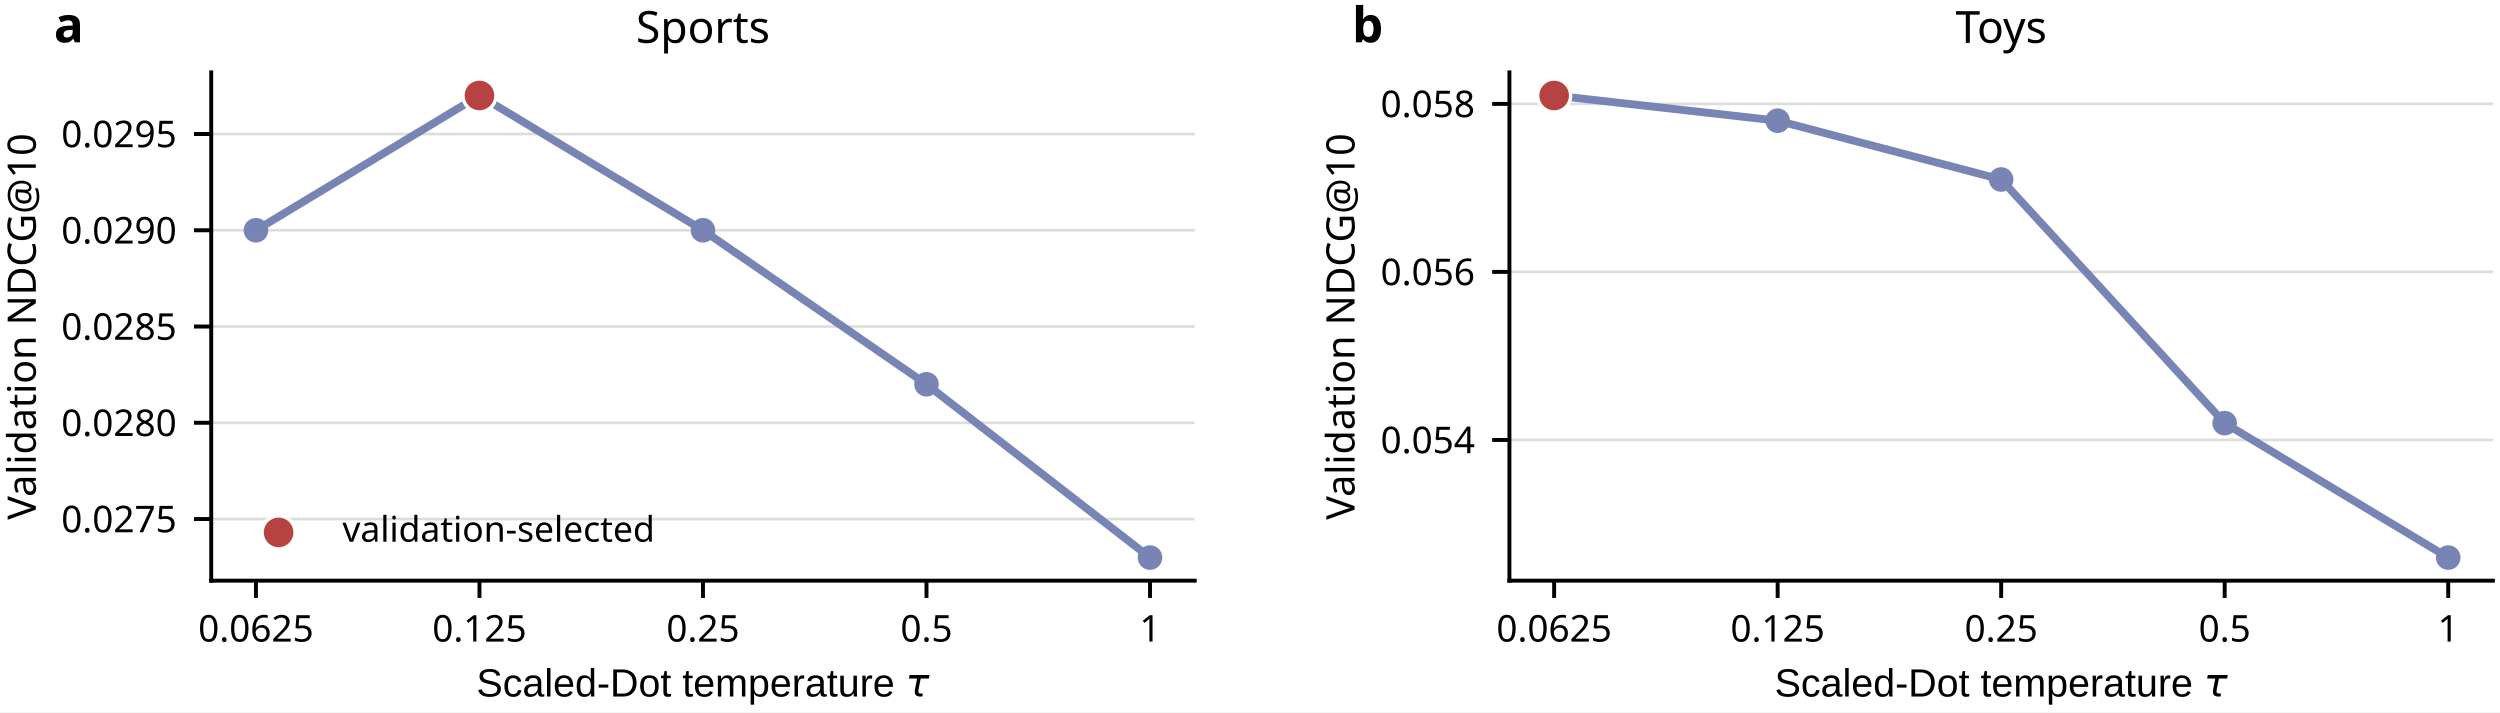
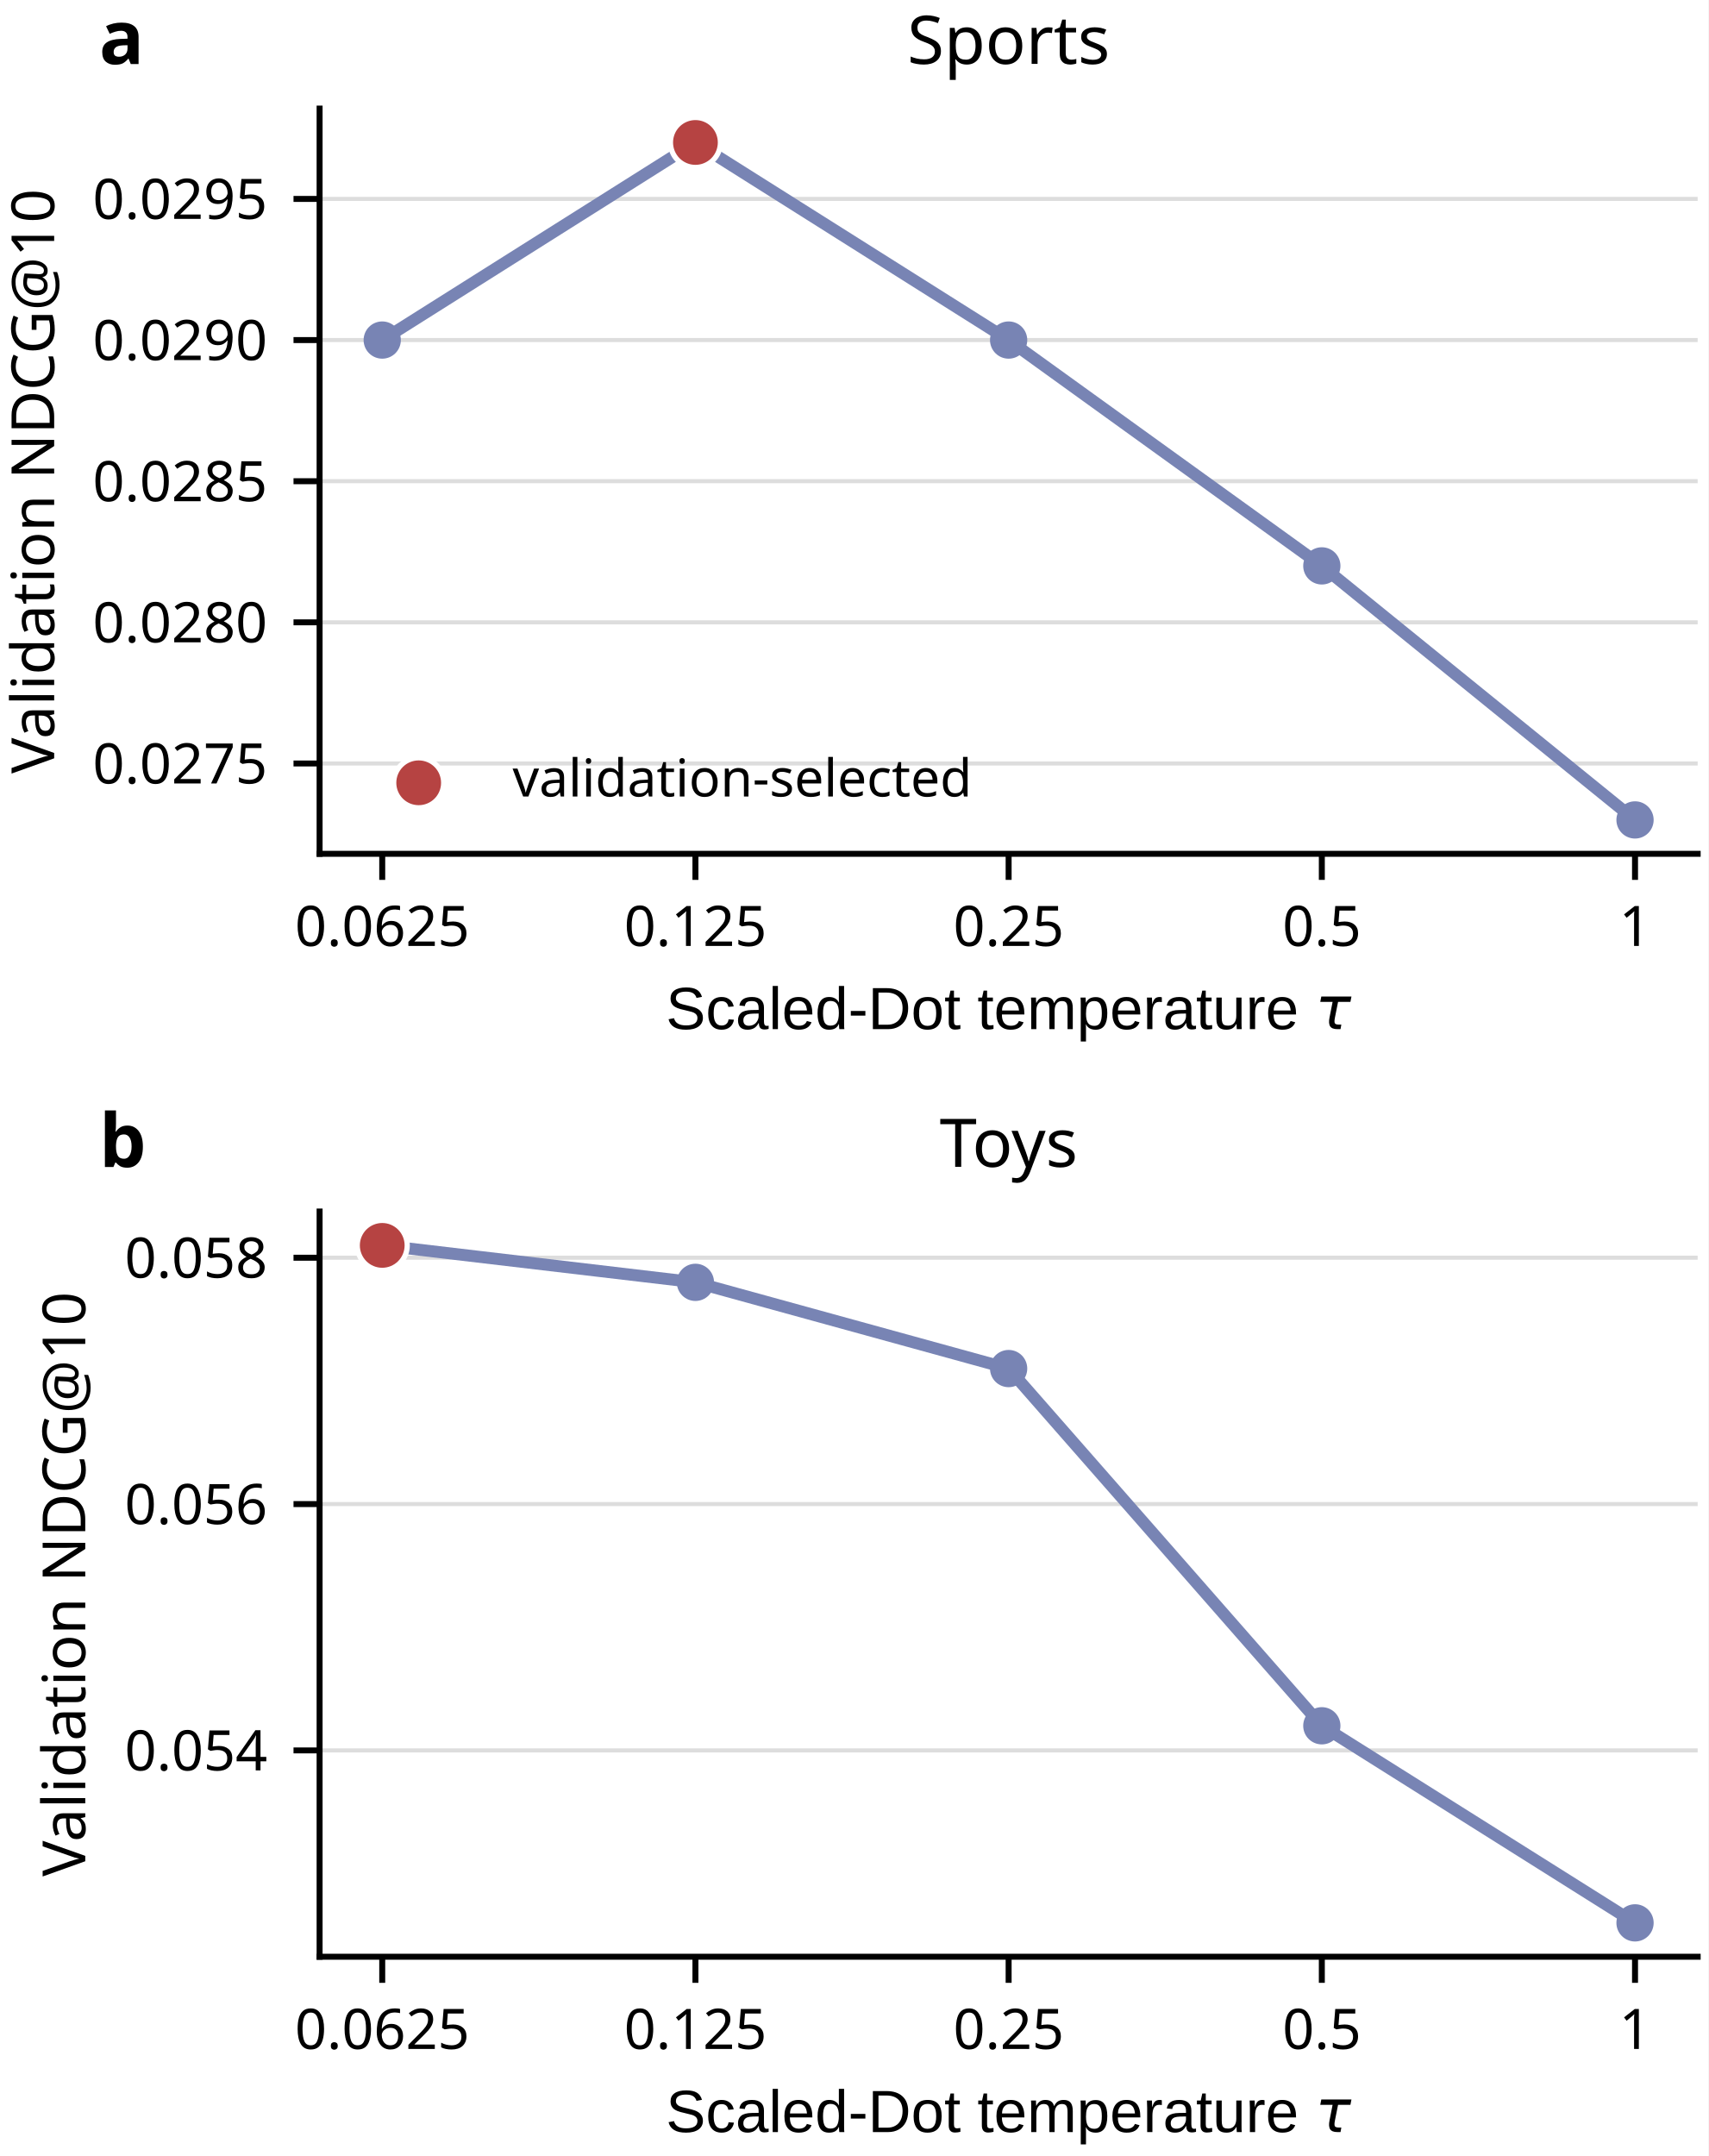
- <svg xmlns="http://www.w3.org/2000/svg" xmlns:xlink="http://www.w3.org/1999/xlink" width="507.653pt" height="144.651pt" viewBox="0 0 507.653 144.651" version="1.1">
+ <svg xmlns="http://www.w3.org/2000/svg" xmlns:xlink="http://www.w3.org/1999/xlink" width="229.287pt" height="289.314pt" viewBox="0 0 229.287 289.314" version="1.1">
  <defs>
    <style type="text/css">*{stroke-linejoin: round; stroke-linecap: butt}</style>
  </defs>
  <g id="figure_1">
    <g id="patch_1">
-       <path d="M 0 144.651  L 507.653 144.651  L 507.653 0  L 0 0  z " style="fill: #ffffff" />
+       <path d="M 0 289.314  L 229.287 289.314  L 229.287 0  L 0 0  z " style="fill: #ffffff" />
    </g>
    <g id="axes_1">
      <g id="patch_2">
-         <path d="M 42.893 117.912  L 242.6 117.912  L 242.6 14.7  L 42.893 14.7  z " style="fill: #ffffff" />
+         <path d="M 42.893 114.573  L 227.847 114.573  L 227.847 14.571  L 42.893 14.571  z " style="fill: #ffffff" />
      </g>
      <g id="matplotlib.axis_1">
        <g id="xtick_1">
          <g id="line2d_1">
            <defs>
-               <path id="mb08e2219c6" d="M 0 0  L 0 3.5  " style="stroke: #000000; stroke-width: 0.8" />
+               <path id="m3c9811745d" d="M 0 0  L 0 3.5  " style="stroke: #000000; stroke-width: 0.8" />
            </defs>
            <g>
-               <use xlink:href="#mb08e2219c6" x="51.971" y="117.912" style="stroke: #000000; stroke-width: 0.8" />
+               <use xlink:href="#m3c9811745d" x="51.3" y="114.573" style="stroke: #000000; stroke-width: 0.8" />
            </g>
          </g>
          <g id="text_1">
-             <text style="font: 7.5px 'sans-serif'; text-anchor: middle" x="51.971" y="130.28" transform="rotate(-0, 51.97095, 130.2801)">0.0625</text>
+             <text style="font: 7.5px 'sans-serif'; text-anchor: middle" x="51.3" y="126.941" transform="rotate(-0, 51.30034, 126.9413)">0.0625</text>
          </g>
        </g>
        <g id="xtick_2">
          <g id="line2d_2">
            <g>
-               <use xlink:href="#mb08e2219c6" x="97.359" y="117.912" style="stroke: #000000; stroke-width: 0.8" />
+               <use xlink:href="#m3c9811745d" x="93.335" y="114.573" style="stroke: #000000; stroke-width: 0.8" />
            </g>
          </g>
          <g id="text_2">
-             <text style="font: 7.5px 'sans-serif'; text-anchor: middle" x="97.359" y="130.28" transform="rotate(-0, 97.35888, 130.2801)">0.125</text>
+             <text style="font: 7.5px 'sans-serif'; text-anchor: middle" x="93.335" y="126.941" transform="rotate(-0, 93.33525, 126.9413)">0.125</text>
          </g>
        </g>
        <g id="xtick_3">
          <g id="line2d_3">
            <g>
-               <use xlink:href="#mb08e2219c6" x="142.747" y="117.912" style="stroke: #000000; stroke-width: 0.8" />
+               <use xlink:href="#m3c9811745d" x="135.37" y="114.573" style="stroke: #000000; stroke-width: 0.8" />
            </g>
          </g>
          <g id="text_3">
-             <text style="font: 7.5px 'sans-serif'; text-anchor: middle" x="142.747" y="130.28" transform="rotate(-0, 142.7468, 130.2801)">0.25</text>
+             <text style="font: 7.5px 'sans-serif'; text-anchor: middle" x="135.37" y="126.941" transform="rotate(-0, 135.3702, 126.9413)">0.25</text>
          </g>
        </g>
        <g id="xtick_4">
          <g id="line2d_4">
            <g>
-               <use xlink:href="#mb08e2219c6" x="188.135" y="117.912" style="stroke: #000000; stroke-width: 0.8" />
+               <use xlink:href="#m3c9811745d" x="177.405" y="114.573" style="stroke: #000000; stroke-width: 0.8" />
            </g>
          </g>
          <g id="text_4">
-             <text style="font: 7.5px 'sans-serif'; text-anchor: middle" x="188.135" y="130.28" transform="rotate(-0, 188.1347, 130.2801)">0.5</text>
+             <text style="font: 7.5px 'sans-serif'; text-anchor: middle" x="177.405" y="126.941" transform="rotate(-0, 177.4051, 126.9413)">0.5</text>
          </g>
        </g>
        <g id="xtick_5">
          <g id="line2d_5">
            <g>
-               <use xlink:href="#mb08e2219c6" x="233.523" y="117.912" style="stroke: #000000; stroke-width: 0.8" />
+               <use xlink:href="#m3c9811745d" x="219.44" y="114.573" style="stroke: #000000; stroke-width: 0.8" />
            </g>
          </g>
          <g id="text_5">
-             <text style="font: 7.5px 'sans-serif'; text-anchor: middle" x="233.523" y="130.28" transform="rotate(-0, 233.5227, 130.2801)">1</text>
+             <text style="font: 7.5px 'sans-serif'; text-anchor: middle" x="219.44" y="126.941" transform="rotate(-0, 219.44, 126.9413)">1</text>
          </g>
        </g>
        <g id="text_6">
-           <g transform="translate(96.74681 141.6107)">
+           <g transform="translate(89.37016 138.2719)">
            <text>
              <tspan style="font: 8px 'Arial'" x="0 5.336 9.336 13.785 15.562 20.012 24.461 27.125 32.902 37.352 39.574 41.797 44.02 48.469 55.133 59.582 64.031 66.695 71.145 73.367 77.816 80.48 84.93" y="-0.172">Scaled-Dot temperature </tspan>
              <tspan style="font: oblique 8px 'DejaVu Sans'" x="87.152" y="-0.172">τ</tspan>
            </text>
          </g>
        </g>
      </g>
      <g id="matplotlib.axis_2">
        <g id="ytick_1">
          <g id="line2d_6">
-             <path d="M 42.893 105.401  L 242.6 105.401  " clip-path="url(#p264fac963e)" style="fill: none; stroke: #dddddd; stroke-width: 0.55; stroke-linecap: square" />
+             <path d="M 42.893 102.452  L 227.847 102.452  " clip-path="url(#pe7f689b667)" style="fill: none; stroke: #dddddd; stroke-width: 0.55; stroke-linecap: square" />
          </g>
          <g id="line2d_7">
            <defs>
-               <path id="m45811c9461" d="M 0 0  L -3.5 0  " style="stroke: #000000; stroke-width: 0.8" />
+               <path id="md7b48480f8" d="M 0 0  L -3.5 0  " style="stroke: #000000; stroke-width: 0.8" />
            </defs>
            <g>
-               <use xlink:href="#m45811c9461" x="42.893" y="105.401" style="stroke: #000000; stroke-width: 0.8" />
+               <use xlink:href="#md7b48480f8" x="42.893" y="102.452" style="stroke: #000000; stroke-width: 0.8" />
            </g>
          </g>
          <g id="text_7">
-             <text style="font: 7.5px 'sans-serif'; text-anchor: end" x="35.893" y="108.085" transform="rotate(-0, 35.89336, 108.0854)">0.0275</text>
+             <text style="font: 7.5px 'sans-serif'; text-anchor: end" x="35.893" y="105.136" transform="rotate(-0, 35.89336, 105.1357)">0.0275</text>
          </g>
        </g>
        <g id="ytick_2">
          <g id="line2d_8">
-             <path d="M 42.893 85.853  L 242.6 85.853  " clip-path="url(#p264fac963e)" style="fill: none; stroke: #dddddd; stroke-width: 0.55; stroke-linecap: square" />
+             <path d="M 42.893 83.512  L 227.847 83.512  " clip-path="url(#pe7f689b667)" style="fill: none; stroke: #dddddd; stroke-width: 0.55; stroke-linecap: square" />
          </g>
          <g id="line2d_9">
            <g>
-               <use xlink:href="#m45811c9461" x="42.893" y="85.853" style="stroke: #000000; stroke-width: 0.8" />
+               <use xlink:href="#md7b48480f8" x="42.893" y="83.512" style="stroke: #000000; stroke-width: 0.8" />
            </g>
          </g>
          <g id="text_8">
-             <text style="font: 7.5px 'sans-serif'; text-anchor: end" x="35.893" y="88.538" transform="rotate(-0, 35.89336, 88.53764)">0.0280</text>
+             <text style="font: 7.5px 'sans-serif'; text-anchor: end" x="35.893" y="86.196" transform="rotate(-0, 35.89336, 86.196)">0.0280</text>
          </g>
        </g>
        <g id="ytick_3">
          <g id="line2d_10">
-             <path d="M 42.893 66.306  L 242.6 66.306  " clip-path="url(#p264fac963e)" style="fill: none; stroke: #dddddd; stroke-width: 0.55; stroke-linecap: square" />
+             <path d="M 42.893 64.572  L 227.847 64.572  " clip-path="url(#pe7f689b667)" style="fill: none; stroke: #dddddd; stroke-width: 0.55; stroke-linecap: square" />
          </g>
          <g id="line2d_11">
            <g>
-               <use xlink:href="#m45811c9461" x="42.893" y="66.306" style="stroke: #000000; stroke-width: 0.8" />
+               <use xlink:href="#md7b48480f8" x="42.893" y="64.572" style="stroke: #000000; stroke-width: 0.8" />
            </g>
          </g>
          <g id="text_9">
-             <text style="font: 7.5px 'sans-serif'; text-anchor: end" x="35.893" y="68.99" transform="rotate(-0, 35.89336, 68.98991)">0.0285</text>
+             <text style="font: 7.5px 'sans-serif'; text-anchor: end" x="35.893" y="67.256" transform="rotate(-0, 35.89336, 67.2563)">0.0285</text>
          </g>
        </g>
        <g id="ytick_4">
          <g id="line2d_12">
-             <path d="M 42.893 46.758  L 242.6 46.758  " clip-path="url(#p264fac963e)" style="fill: none; stroke: #dddddd; stroke-width: 0.55; stroke-linecap: square" />
+             <path d="M 42.893 45.632  L 227.847 45.632  " clip-path="url(#pe7f689b667)" style="fill: none; stroke: #dddddd; stroke-width: 0.55; stroke-linecap: square" />
          </g>
          <g id="line2d_13">
            <g>
-               <use xlink:href="#m45811c9461" x="42.893" y="46.758" style="stroke: #000000; stroke-width: 0.8" />
+               <use xlink:href="#md7b48480f8" x="42.893" y="45.632" style="stroke: #000000; stroke-width: 0.8" />
            </g>
          </g>
          <g id="text_10">
-             <text style="font: 7.5px 'sans-serif'; text-anchor: end" x="35.893" y="49.442" transform="rotate(-0, 35.89336, 49.44218)">0.0290</text>
+             <text style="font: 7.5px 'sans-serif'; text-anchor: end" x="35.893" y="48.317" transform="rotate(-0, 35.89336, 48.3166)">0.0290</text>
          </g>
        </g>
        <g id="ytick_5">
          <g id="line2d_14">
-             <path d="M 42.893 27.21  L 242.6 27.21  " clip-path="url(#p264fac963e)" style="fill: none; stroke: #dddddd; stroke-width: 0.55; stroke-linecap: square" />
+             <path d="M 42.893 26.693  L 227.847 26.693  " clip-path="url(#pe7f689b667)" style="fill: none; stroke: #dddddd; stroke-width: 0.55; stroke-linecap: square" />
          </g>
          <g id="line2d_15">
            <g>
-               <use xlink:href="#m45811c9461" x="42.893" y="27.21" style="stroke: #000000; stroke-width: 0.8" />
+               <use xlink:href="#md7b48480f8" x="42.893" y="26.693" style="stroke: #000000; stroke-width: 0.8" />
            </g>
          </g>
          <g id="text_11">
-             <text style="font: 7.5px 'sans-serif'; text-anchor: end" x="35.893" y="29.894" transform="rotate(-0, 35.89336, 29.89446)">0.0295</text>
+             <text style="font: 7.5px 'sans-serif'; text-anchor: end" x="35.893" y="29.377" transform="rotate(-0, 35.89336, 29.3769)">0.0295</text>
          </g>
        </g>
        <g id="text_12">
-           <text style="font: 8px 'sans-serif'; text-anchor: middle" x="7.272" y="66.306" transform="rotate(-90, 7.2725, 66.30573)">Validation NDCG@10</text>
+           <text style="font: 8px 'sans-serif'; text-anchor: middle" x="7.272" y="64.572" transform="rotate(-90, 7.2725, 64.57212)">Validation NDCG@10</text>
        </g>
      </g>
      <g id="line2d_16">
-         <path d="M 51.971 46.758  L 97.359 19.391  L 142.747 46.758  L 188.135 78.034  L 233.523 113.22  " clip-path="url(#p264fac963e)" style="fill: none; stroke: #7884b4; stroke-width: 1.6; stroke-linecap: square" />
+         <path d="M 51.3 45.632  L 93.335 19.117  L 135.37 45.632  L 177.405 75.936  L 219.44 110.027  " clip-path="url(#pe7f689b667)" style="fill: none; stroke: #7884b4; stroke-width: 1.6; stroke-linecap: square" />
        <defs>
-           <path id="mdfc8ecd725" d="M 0 2  C 0.53 2 1.039 1.789 1.414 1.414  C 1.789 1.039 2 0.53 2 0  C 2 -0.53 1.789 -1.039 1.414 -1.414  C 1.039 -1.789 0.53 -2 0 -2  C -0.53 -2 -1.039 -1.789 -1.414 -1.414  C -1.789 -1.039 -2 -0.53 -2 0  C -2 0.53 -1.789 1.039 -1.414 1.414  C -1.039 1.789 -0.53 2 0 2  z " style="stroke: #7884b4" />
+           <path id="mcf4e08d066" d="M 0 2  C 0.53 2 1.039 1.789 1.414 1.414  C 1.789 1.039 2 0.53 2 0  C 2 -0.53 1.789 -1.039 1.414 -1.414  C 1.039 -1.789 0.53 -2 0 -2  C -0.53 -2 -1.039 -1.789 -1.414 -1.414  C -1.789 -1.039 -2 -0.53 -2 0  C -2 0.53 -1.789 1.039 -1.414 1.414  C -1.039 1.789 -0.53 2 0 2  z " style="stroke: #7884b4" />
        </defs>
-         <g clip-path="url(#p264fac963e)">
-           <use xlink:href="#mdfc8ecd725" x="51.971" y="46.758" style="fill: #7884b4; stroke: #7884b4" />
-           <use xlink:href="#mdfc8ecd725" x="97.359" y="19.391" style="fill: #7884b4; stroke: #7884b4" />
-           <use xlink:href="#mdfc8ecd725" x="142.747" y="46.758" style="fill: #7884b4; stroke: #7884b4" />
-           <use xlink:href="#mdfc8ecd725" x="188.135" y="78.034" style="fill: #7884b4; stroke: #7884b4" />
-           <use xlink:href="#mdfc8ecd725" x="233.523" y="113.22" style="fill: #7884b4; stroke: #7884b4" />
+         <g clip-path="url(#pe7f689b667)">
+           <use xlink:href="#mcf4e08d066" x="51.3" y="45.632" style="fill: #7884b4; stroke: #7884b4" />
+           <use xlink:href="#mcf4e08d066" x="93.335" y="19.117" style="fill: #7884b4; stroke: #7884b4" />
+           <use xlink:href="#mcf4e08d066" x="135.37" y="45.632" style="fill: #7884b4; stroke: #7884b4" />
+           <use xlink:href="#mcf4e08d066" x="177.405" y="75.936" style="fill: #7884b4; stroke: #7884b4" />
+           <use xlink:href="#mcf4e08d066" x="219.44" y="110.027" style="fill: #7884b4; stroke: #7884b4" />
        </g>
      </g>
      <g id="patch_3">
-         <path d="M 42.893 117.912  L 42.893 14.7  " style="fill: none; stroke: #000000; stroke-width: 0.8; stroke-linejoin: miter; stroke-linecap: square" />
+         <path d="M 42.893 114.573  L 42.893 14.571  " style="fill: none; stroke: #000000; stroke-width: 0.8; stroke-linejoin: miter; stroke-linecap: square" />
      </g>
      <g id="patch_4">
-         <path d="M 42.893 117.912  L 242.6 117.912  " style="fill: none; stroke: #000000; stroke-width: 0.8; stroke-linejoin: miter; stroke-linecap: square" />
+         <path d="M 42.893 114.573  L 227.847 114.573  " style="fill: none; stroke: #000000; stroke-width: 0.8; stroke-linejoin: miter; stroke-linecap: square" />
      </g>
      <g id="PathCollection_1">
        <defs>
-           <path id="m06d09e2edf" d="M 0 3.354  C 0.89 3.354 1.743 3.001 2.372 2.372  C 3.001 1.743 3.354 0.89 3.354 0  C 3.354 -0.89 3.001 -1.743 2.372 -2.372  C 1.743 -3.001 0.89 -3.354 0 -3.354  C -0.89 -3.354 -1.743 -3.001 -2.372 -2.372  C -3.001 -1.743 -3.354 -0.89 -3.354 0  C -3.354 0.89 -3.001 1.743 -2.372 2.372  C -1.743 3.001 -0.89 3.354 0 3.354  z " style="stroke: #ffffff; stroke-width: 0.7" />
+           <path id="m308ad9f6ee" d="M 0 3.354  C 0.89 3.354 1.743 3.001 2.372 2.372  C 3.001 1.743 3.354 0.89 3.354 0  C 3.354 -0.89 3.001 -1.743 2.372 -2.372  C 1.743 -3.001 0.89 -3.354 0 -3.354  C -0.89 -3.354 -1.743 -3.001 -2.372 -2.372  C -3.001 -1.743 -3.354 -0.89 -3.354 0  C -3.354 0.89 -3.001 1.743 -2.372 2.372  C -1.743 3.001 -0.89 3.354 0 3.354  z " style="stroke: #ffffff; stroke-width: 0.7" />
        </defs>
-         <g clip-path="url(#p264fac963e)">
-           <use xlink:href="#m06d09e2edf" x="97.359" y="19.391" style="fill: #b64342; stroke: #ffffff; stroke-width: 0.7" />
+         <g clip-path="url(#pe7f689b667)">
+           <use xlink:href="#m308ad9f6ee" x="93.335" y="19.117" style="fill: #b64342; stroke: #ffffff; stroke-width: 0.7" />
        </g>
      </g>
      <g id="text_13">
-         <text style="font: 700 10px 'sans-serif'; text-anchor: start" x="10.94" y="8.598" transform="rotate(-0, 10.94026, 8.597813)">a</text>
+         <text style="font: 700 10px 'sans-serif'; text-anchor: start" x="13.301" y="8.598" transform="rotate(-0, 13.30078, 8.597812)">a</text>
      </g>
      <g id="text_14">
-         <text style="font: 9px 'sans-serif'; text-anchor: middle" x="142.747" y="8.7" transform="rotate(-0, 142.7468, 8.69973)">Sports</text>
+         <text style="font: 9px 'sans-serif'; text-anchor: middle" x="135.37" y="8.571" transform="rotate(-0, 135.3702, 8.571315)">Sports</text>
      </g>
      <g id="legend_1">
        <g id="PathCollection_2">
          <g>
-             <use xlink:href="#m06d09e2edf" x="56.573" y="108.111" style="fill: #b64342; stroke: #ffffff; stroke-width: 0.7" />
+             <use xlink:href="#m308ad9f6ee" x="56.193" y="105.044" style="fill: #b64342; stroke: #ffffff; stroke-width: 0.7" />
          </g>
        </g>
        <g id="text_15">
-           <text style="font: 7.2px 'sans-serif'; text-anchor: start" x="69.533" y="110.001" transform="rotate(-0, 69.53336, 110.0007)">validation-selected</text>
+           <text style="font: 7px 'sans-serif'; text-anchor: start" x="68.793" y="106.882" transform="rotate(-0, 68.79336, 106.8817)">validation-selected</text>
        </g>
      </g>
    </g>
    <g id="axes_2">
      <g id="patch_5">
-         <path d="M 306.506 117.912  L 506.213 117.912  L 506.213 14.7  L 306.506 14.7  z " style="fill: #ffffff" />
+         <path d="M 42.893 262.575  L 227.847 262.575  L 227.847 162.574  L 42.893 162.574  z " style="fill: #ffffff" />
      </g>
      <g id="matplotlib.axis_3">
        <g id="xtick_6">
          <g id="line2d_17">
            <g>
-               <use xlink:href="#mb08e2219c6" x="315.584" y="117.912" style="stroke: #000000; stroke-width: 0.8" />
+               <use xlink:href="#m3c9811745d" x="51.3" y="262.575" style="stroke: #000000; stroke-width: 0.8" />
            </g>
          </g>
          <g id="text_16">
-             <text style="font: 7.5px 'sans-serif'; text-anchor: middle" x="315.584" y="130.28" transform="rotate(-0, 315.584, 130.2801)">0.0625</text>
+             <text style="font: 7.5px 'sans-serif'; text-anchor: middle" x="51.3" y="274.944" transform="rotate(-0, 51.30034, 274.9437)">0.0625</text>
          </g>
        </g>
        <g id="xtick_7">
          <g id="line2d_18">
            <g>
-               <use xlink:href="#mb08e2219c6" x="360.972" y="117.912" style="stroke: #000000; stroke-width: 0.8" />
+               <use xlink:href="#m3c9811745d" x="93.335" y="262.575" style="stroke: #000000; stroke-width: 0.8" />
            </g>
          </g>
          <g id="text_17">
-             <text style="font: 7.5px 'sans-serif'; text-anchor: middle" x="360.972" y="130.28" transform="rotate(-0, 360.972, 130.2801)">0.125</text>
+             <text style="font: 7.5px 'sans-serif'; text-anchor: middle" x="93.335" y="274.944" transform="rotate(-0, 93.33525, 274.9437)">0.125</text>
          </g>
        </g>
        <g id="xtick_8">
          <g id="line2d_19">
            <g>
-               <use xlink:href="#mb08e2219c6" x="406.36" y="117.912" style="stroke: #000000; stroke-width: 0.8" />
+               <use xlink:href="#m3c9811745d" x="135.37" y="262.575" style="stroke: #000000; stroke-width: 0.8" />
            </g>
          </g>
          <g id="text_18">
-             <text style="font: 7.5px 'sans-serif'; text-anchor: middle" x="406.36" y="130.28" transform="rotate(-0, 406.3599, 130.2801)">0.25</text>
+             <text style="font: 7.5px 'sans-serif'; text-anchor: middle" x="135.37" y="274.944" transform="rotate(-0, 135.3702, 274.9437)">0.25</text>
          </g>
        </g>
        <g id="xtick_9">
          <g id="line2d_20">
            <g>
-               <use xlink:href="#mb08e2219c6" x="451.748" y="117.912" style="stroke: #000000; stroke-width: 0.8" />
+               <use xlink:href="#m3c9811745d" x="177.405" y="262.575" style="stroke: #000000; stroke-width: 0.8" />
            </g>
          </g>
          <g id="text_19">
-             <text style="font: 7.5px 'sans-serif'; text-anchor: middle" x="451.748" y="130.28" transform="rotate(-0, 451.7478, 130.2801)">0.5</text>
+             <text style="font: 7.5px 'sans-serif'; text-anchor: middle" x="177.405" y="274.944" transform="rotate(-0, 177.4051, 274.9437)">0.5</text>
          </g>
        </g>
        <g id="xtick_10">
          <g id="line2d_21">
            <g>
-               <use xlink:href="#mb08e2219c6" x="497.136" y="117.912" style="stroke: #000000; stroke-width: 0.8" />
+               <use xlink:href="#m3c9811745d" x="219.44" y="262.575" style="stroke: #000000; stroke-width: 0.8" />
            </g>
          </g>
          <g id="text_20">
-             <text style="font: 7.5px 'sans-serif'; text-anchor: middle" x="497.136" y="130.28" transform="rotate(-0, 497.1358, 130.2801)">1</text>
+             <text style="font: 7.5px 'sans-serif'; text-anchor: middle" x="219.44" y="274.944" transform="rotate(-0, 219.44, 274.9437)">1</text>
          </g>
        </g>
        <g id="text_21">
-           <g transform="translate(360.3599 141.6107)">
+           <g transform="translate(89.37016 286.2743)">
            <text>
              <tspan style="font: 8px 'Arial'" x="0 5.336 9.336 13.785 15.562 20.012 24.461 27.125 32.902 37.352 39.574 41.797 44.02 48.469 55.133 59.582 64.031 66.695 71.145 73.367 77.816 80.48 84.93" y="-0.172">Scaled-Dot temperature </tspan>
              <tspan style="font: oblique 8px 'DejaVu Sans'" x="87.152" y="-0.172">τ</tspan>
            </text>
          </g>
        </g>
      </g>
      <g id="matplotlib.axis_4">
        <g id="ytick_6">
          <g id="line2d_22">
-             <path d="M 306.506 89.337  L 506.213 89.337  " clip-path="url(#p19d695ddb6)" style="fill: none; stroke: #dddddd; stroke-width: 0.55; stroke-linecap: square" />
+             <path d="M 42.893 234.889  L 227.847 234.889  " clip-path="url(#pdf3e0b7925)" style="fill: none; stroke: #dddddd; stroke-width: 0.55; stroke-linecap: square" />
          </g>
          <g id="line2d_23">
            <g>
-               <use xlink:href="#m45811c9461" x="306.506" y="89.337" style="stroke: #000000; stroke-width: 0.8" />
+               <use xlink:href="#md7b48480f8" x="42.893" y="234.889" style="stroke: #000000; stroke-width: 0.8" />
            </g>
          </g>
          <g id="text_22">
-             <text style="font: 7.5px 'sans-serif'; text-anchor: end" x="299.506" y="92.021" transform="rotate(-0, 299.5065, 92.02069)">0.054</text>
+             <text style="font: 7.5px 'sans-serif'; text-anchor: end" x="35.893" y="237.573" transform="rotate(-0, 35.89336, 237.5731)">0.054</text>
          </g>
        </g>
        <g id="ytick_7">
          <g id="line2d_24">
-             <path d="M 306.506 55.217  L 506.213 55.217  " clip-path="url(#p19d695ddb6)" style="fill: none; stroke: #dddddd; stroke-width: 0.55; stroke-linecap: square" />
+             <path d="M 42.893 201.831  L 227.847 201.831  " clip-path="url(#pdf3e0b7925)" style="fill: none; stroke: #dddddd; stroke-width: 0.55; stroke-linecap: square" />
          </g>
          <g id="line2d_25">
            <g>
-               <use xlink:href="#m45811c9461" x="306.506" y="55.217" style="stroke: #000000; stroke-width: 0.8" />
+               <use xlink:href="#md7b48480f8" x="42.893" y="201.831" style="stroke: #000000; stroke-width: 0.8" />
            </g>
          </g>
          <g id="text_23">
-             <text style="font: 7.5px 'sans-serif'; text-anchor: end" x="299.506" y="57.901" transform="rotate(-0, 299.5065, 57.90102)">0.056</text>
+             <text style="font: 7.5px 'sans-serif'; text-anchor: end" x="35.893" y="204.515" transform="rotate(-0, 35.89336, 204.5147)">0.056</text>
          </g>
        </g>
        <g id="ytick_8">
          <g id="line2d_26">
-             <path d="M 306.506 21.097  L 506.213 21.097  " clip-path="url(#p19d695ddb6)" style="fill: none; stroke: #dddddd; stroke-width: 0.55; stroke-linecap: square" />
+             <path d="M 42.893 168.772  L 227.847 168.772  " clip-path="url(#pdf3e0b7925)" style="fill: none; stroke: #dddddd; stroke-width: 0.55; stroke-linecap: square" />
          </g>
          <g id="line2d_27">
            <g>
-               <use xlink:href="#m45811c9461" x="306.506" y="21.097" style="stroke: #000000; stroke-width: 0.8" />
+               <use xlink:href="#md7b48480f8" x="42.893" y="168.772" style="stroke: #000000; stroke-width: 0.8" />
            </g>
          </g>
          <g id="text_24">
-             <text style="font: 7.5px 'sans-serif'; text-anchor: end" x="299.506" y="23.781" transform="rotate(-0, 299.5065, 23.78135)">0.058</text>
+             <text style="font: 7.5px 'sans-serif'; text-anchor: end" x="35.893" y="171.456" transform="rotate(-0, 35.89336, 171.4563)">0.058</text>
          </g>
        </g>
        <g id="text_25">
-           <text style="font: 8px 'sans-serif'; text-anchor: middle" x="275.056" y="66.306" transform="rotate(-90, 275.0563, 66.30573)">Validation NDCG@10</text>
+           <text style="font: 8px 'sans-serif'; text-anchor: middle" x="11.443" y="212.575" transform="rotate(-90, 11.4432, 212.5745)">Validation NDCG@10</text>
        </g>
      </g>
      <g id="line2d_28">
-         <path d="M 315.584 19.391  L 360.972 24.509  L 406.36 36.451  L 451.748 85.925  L 497.136 113.22  " clip-path="url(#p19d695ddb6)" style="fill: none; stroke: #7884b4; stroke-width: 1.6; stroke-linecap: square" />
-         <g clip-path="url(#p19d695ddb6)">
-           <use xlink:href="#mdfc8ecd725" x="315.584" y="19.391" style="fill: #7884b4; stroke: #7884b4" />
-           <use xlink:href="#mdfc8ecd725" x="360.972" y="24.509" style="fill: #7884b4; stroke: #7884b4" />
-           <use xlink:href="#mdfc8ecd725" x="406.36" y="36.451" style="fill: #7884b4; stroke: #7884b4" />
-           <use xlink:href="#mdfc8ecd725" x="451.748" y="85.925" style="fill: #7884b4; stroke: #7884b4" />
-           <use xlink:href="#mdfc8ecd725" x="497.136" y="113.22" style="fill: #7884b4; stroke: #7884b4" />
+         <path d="M 51.3 167.119  L 93.335 172.078  L 135.37 183.648  L 177.405 231.583  L 219.44 258.03  " clip-path="url(#pdf3e0b7925)" style="fill: none; stroke: #7884b4; stroke-width: 1.6; stroke-linecap: square" />
+         <g clip-path="url(#pdf3e0b7925)">
+           <use xlink:href="#mcf4e08d066" x="51.3" y="167.119" style="fill: #7884b4; stroke: #7884b4" />
+           <use xlink:href="#mcf4e08d066" x="93.335" y="172.078" style="fill: #7884b4; stroke: #7884b4" />
+           <use xlink:href="#mcf4e08d066" x="135.37" y="183.648" style="fill: #7884b4; stroke: #7884b4" />
+           <use xlink:href="#mcf4e08d066" x="177.405" y="231.583" style="fill: #7884b4; stroke: #7884b4" />
+           <use xlink:href="#mcf4e08d066" x="219.44" y="258.03" style="fill: #7884b4; stroke: #7884b4" />
        </g>
      </g>
      <g id="patch_6">
-         <path d="M 306.506 117.912  L 306.506 14.7  " style="fill: none; stroke: #000000; stroke-width: 0.8; stroke-linejoin: miter; stroke-linecap: square" />
+         <path d="M 42.893 262.575  L 42.893 162.574  " style="fill: none; stroke: #000000; stroke-width: 0.8; stroke-linejoin: miter; stroke-linecap: square" />
      </g>
      <g id="patch_7">
-         <path d="M 306.506 117.912  L 506.213 117.912  " style="fill: none; stroke: #000000; stroke-width: 0.8; stroke-linejoin: miter; stroke-linecap: square" />
+         <path d="M 42.893 262.575  L 227.847 262.575  " style="fill: none; stroke: #000000; stroke-width: 0.8; stroke-linejoin: miter; stroke-linecap: square" />
      </g>
      <g id="PathCollection_3">
-         <g clip-path="url(#p19d695ddb6)">
-           <use xlink:href="#m06d09e2edf" x="315.584" y="19.391" style="fill: #b64342; stroke: #ffffff; stroke-width: 0.7" />
+         <g clip-path="url(#pdf3e0b7925)">
+           <use xlink:href="#m308ad9f6ee" x="51.3" y="167.119" style="fill: #b64342; stroke: #ffffff; stroke-width: 0.7" />
        </g>
      </g>
      <g id="text_26">
-         <text style="font: 700 10px 'sans-serif'; text-anchor: start" x="274.553" y="8.598" transform="rotate(-0, 274.5534, 8.597813)">b</text>
+         <text style="font: 700 10px 'sans-serif'; text-anchor: start" x="13.301" y="156.6" transform="rotate(-0, 13.30078, 156.6002)">b</text>
      </g>
      <g id="text_27">
-         <text style="font: 9px 'sans-serif'; text-anchor: middle" x="406.36" y="8.7" transform="rotate(-0, 406.3599, 8.69973)">Toys</text>
+         <text style="font: 9px 'sans-serif'; text-anchor: middle" x="135.37" y="156.574" transform="rotate(-0, 135.3702, 156.5737)">Toys</text>
      </g>
    </g>
  </g>
  <defs>
-     <clipPath id="p264fac963e">
-       <rect x="42.893" y="14.7" width="199.707" height="103.212" />
+     <clipPath id="pe7f689b667">
+       <rect x="42.893" y="14.571" width="184.954" height="100.002" />
    </clipPath>
-     <clipPath id="p19d695ddb6">
-       <rect x="306.506" y="14.7" width="199.707" height="103.212" />
+     <clipPath id="pdf3e0b7925">
+       <rect x="42.893" y="162.574" width="184.954" height="100.002" />
    </clipPath>
  </defs>
</svg>
